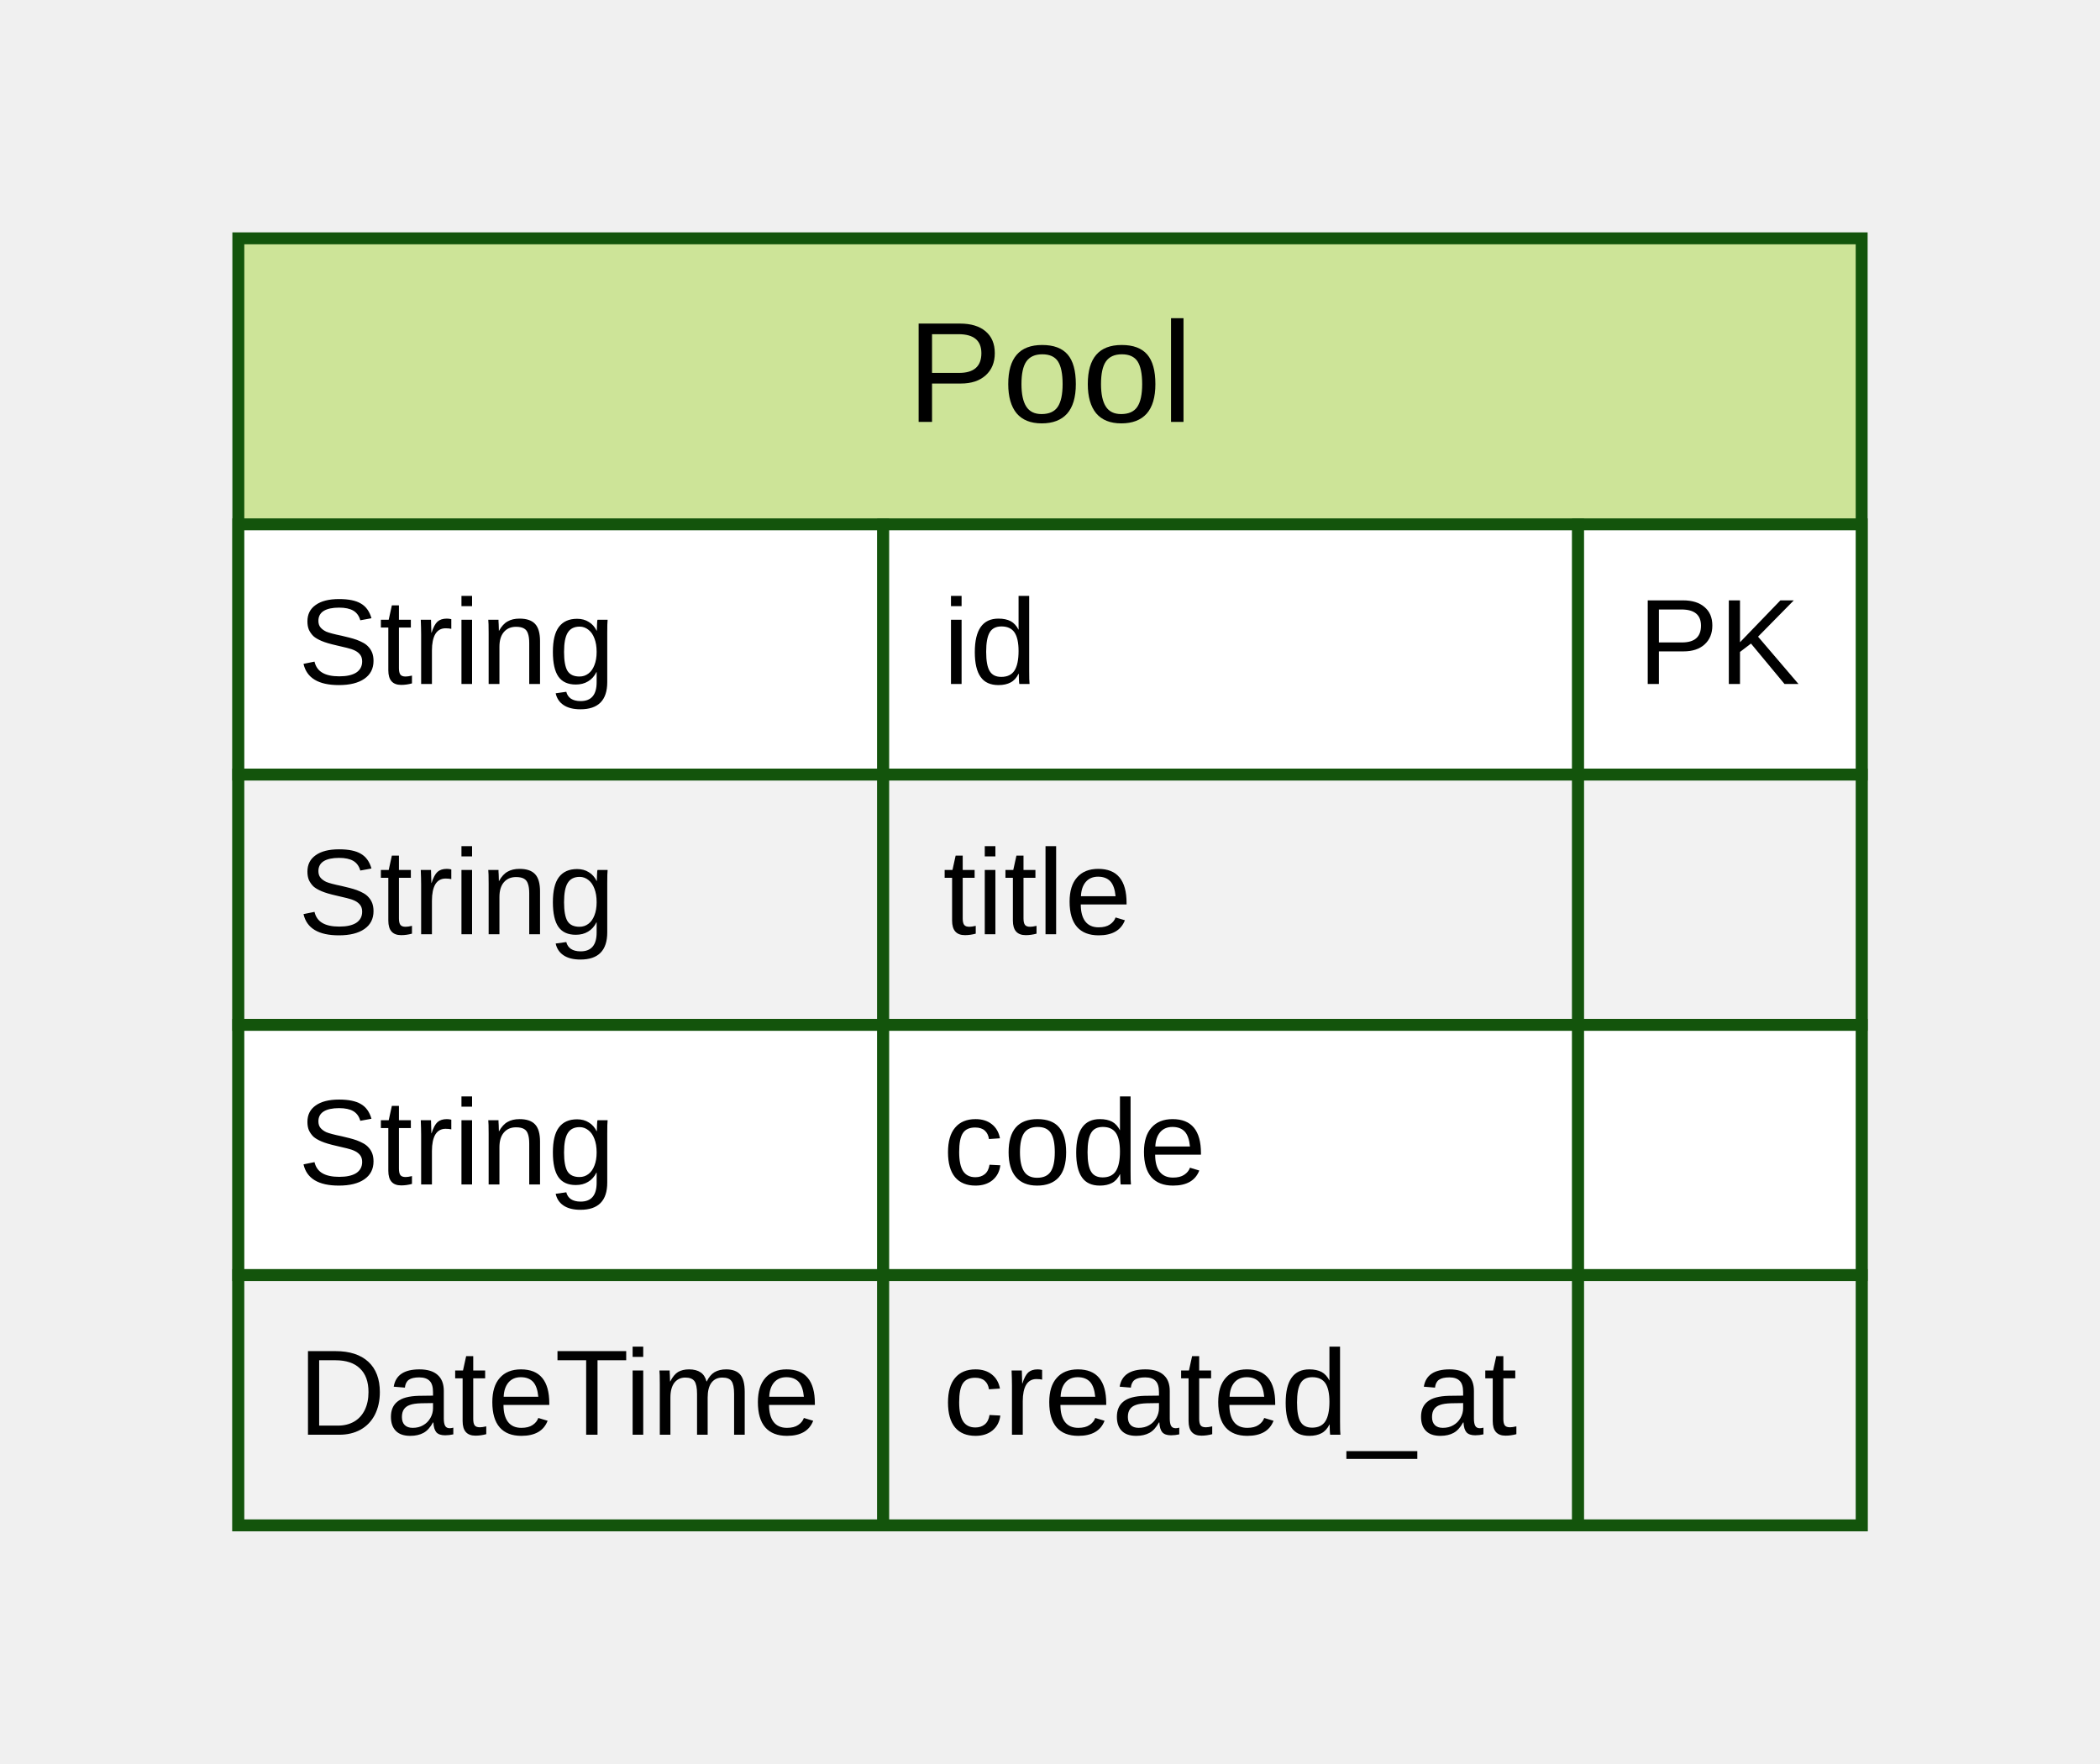
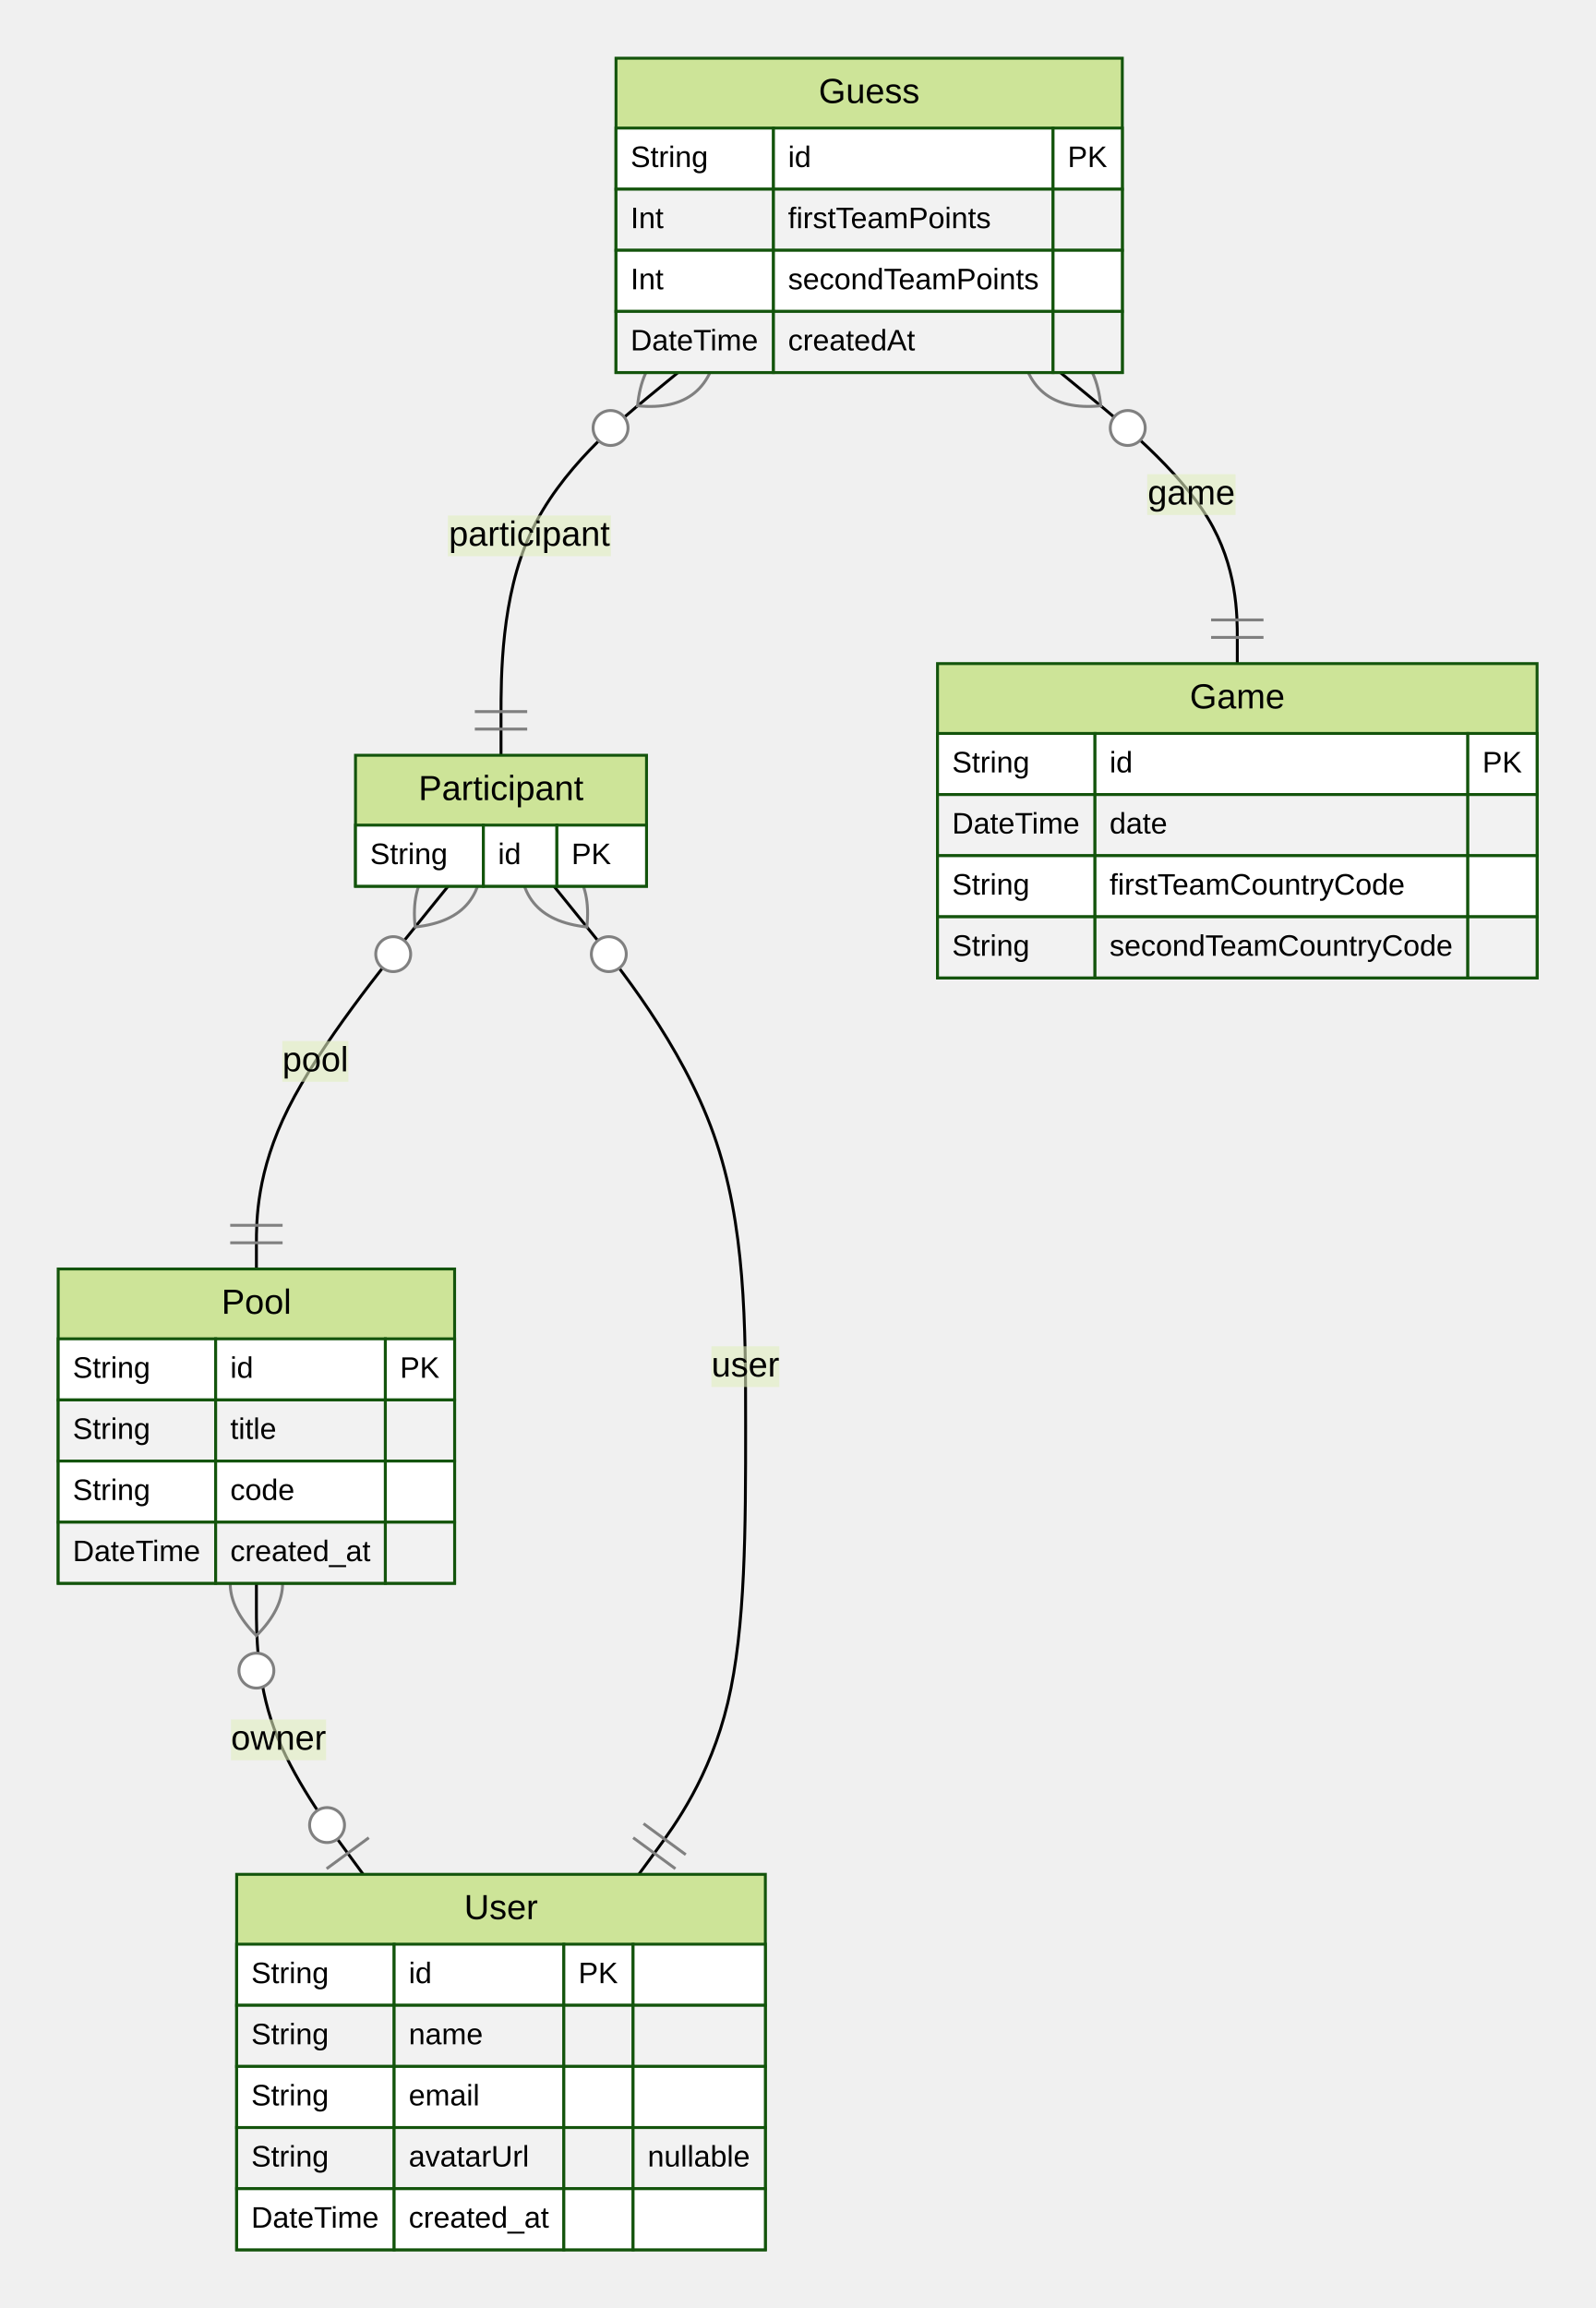
- <svg xmlns="http://www.w3.org/2000/svg" aria-labelledby="chart-title-mermaid-0 chart-desc-mermaid-0" role="img" viewBox="0 0 176.22 148" style="max-width: 176.22px; background-color: white;" width="100%" id="mermaid-0">
+ <svg xmlns="http://www.w3.org/2000/svg" aria-labelledby="chart-title-mermaid-0 chart-desc-mermaid-0" role="img" viewBox="0 0 548.194 793" style="max-width: 548.194px; background-color: white;" width="100%" id="mermaid-0">
  <style>#mermaid-0 {font-family:"trebuchet ms",verdana,arial,sans-serif;font-size:16px;fill:#000000;}#mermaid-0 .error-icon{fill:#552222;}#mermaid-0 .error-text{fill:#552222;stroke:#552222;}#mermaid-0 .edge-thickness-normal{stroke-width:2px;}#mermaid-0 .edge-thickness-thick{stroke-width:3.5px;}#mermaid-0 .edge-pattern-solid{stroke-dasharray:0;}#mermaid-0 .edge-pattern-dashed{stroke-dasharray:3;}#mermaid-0 .edge-pattern-dotted{stroke-dasharray:2;}#mermaid-0 .marker{fill:#000000;stroke:#000000;}#mermaid-0 .marker.cross{stroke:#000000;}#mermaid-0 svg{font-family:"trebuchet ms",verdana,arial,sans-serif;font-size:16px;}#mermaid-0 .entityBox{fill:#cde498;stroke:#13540c;}#mermaid-0 .attributeBoxOdd{fill:#ffffff;stroke:#13540c;}#mermaid-0 .attributeBoxEven{fill:#f2f2f2;stroke:#13540c;}#mermaid-0 .relationshipLabelBox{fill:hsl(78.158, 58.462%, 84.51%);opacity:0.7;background-color:hsl(78.158, 58.462%, 84.51%);}#mermaid-0 .relationshipLabelBox rect{opacity:0.5;}#mermaid-0 .relationshipLine{stroke:#000000;}#mermaid-0 :root{--mermaid-font-family:"trebuchet ms",verdana,arial,sans-serif;}</style>
  <g />
  <defs>
    <marker orient="auto" markerHeight="18" markerWidth="18" refY="9" refX="0" id="ONLY_ONE_START">
      <path d="M9,0 L9,18 M15,0 L15,18" fill="none" stroke="gray" />
    </marker>
  </defs>
  <defs>
    <marker orient="auto" markerHeight="18" markerWidth="18" refY="9" refX="18" id="ONLY_ONE_END">
      <path d="M3,0 L3,18 M9,0 L9,18" fill="none" stroke="gray" />
    </marker>
  </defs>
  <defs>
    <marker orient="auto" markerHeight="18" markerWidth="30" refY="9" refX="0" id="ZERO_OR_ONE_START">
      <circle r="6" cy="9" cx="21" fill="white" stroke="gray" />
      <path d="M9,0 L9,18" fill="none" stroke="gray" />
    </marker>
  </defs>
  <defs>
    <marker orient="auto" markerHeight="18" markerWidth="30" refY="9" refX="30" id="ZERO_OR_ONE_END">
      <circle r="6" cy="9" cx="9" fill="white" stroke="gray" />
      <path d="M21,0 L21,18" fill="none" stroke="gray" />
    </marker>
  </defs>
  <defs>
    <marker orient="auto" markerHeight="36" markerWidth="45" refY="18" refX="18" id="ONE_OR_MORE_START">
      <path d="M0,18 Q 18,0 36,18 Q 18,36 0,18 M42,9 L42,27" fill="none" stroke="gray" />
    </marker>
  </defs>
  <defs>
    <marker orient="auto" markerHeight="36" markerWidth="45" refY="18" refX="27" id="ONE_OR_MORE_END">
      <path d="M3,9 L3,27 M9,18 Q27,0 45,18 Q27,36 9,18" fill="none" stroke="gray" />
    </marker>
  </defs>
  <defs>
    <marker orient="auto" markerHeight="36" markerWidth="57" refY="18" refX="18" id="ZERO_OR_MORE_START">
      <circle r="6" cy="18" cx="48" fill="white" stroke="gray" />
      <path d="M0,18 Q18,0 36,18 Q18,36 0,18" fill="none" stroke="gray" />
    </marker>
  </defs>
  <defs>
    <marker orient="auto" markerHeight="36" markerWidth="57" refY="18" refX="39" id="ZERO_OR_MORE_END">
      <circle r="6" cy="18" cx="9" fill="white" stroke="gray" />
      <path d="M21,18 Q39,0 57,18 Q39,36 21,18" fill="none" stroke="gray" />
    </marker>
  </defs>
-   <g transform="translate(20,20 )" id="Pool">
+   <path marker-start="url(#ZERO_OR_MORE_START)" marker-end="url(#ZERO_OR_ONE_END)" fill="none" stroke="gray" d="M88.11,544L88.11,552.333C88.11,560.667,88.11,577.333,94.227,594C100.345,610.667,112.58,627.333,118.697,635.667L124.815,644" class="er relationshipLine" />
+   <path marker-start="url(#ZERO_OR_MORE_START)" marker-end="url(#ONLY_ONE_END)" fill="none" stroke="gray" d="M190.35,304.5L201.328,318.083C212.306,331.667,234.263,358.833,245.241,389.75C256.22,420.667,256.22,455.333,256.22,490C256.22,524.667,256.22,559.333,250.102,585C243.985,610.667,231.749,627.333,225.632,635.667L219.514,644" class="er relationshipLine" />
+   <path marker-start="url(#ZERO_OR_MORE_START)" marker-end="url(#ONLY_ONE_END)" fill="none" stroke="gray" d="M153.98,304.5L143.001,318.083C132.023,331.667,110.066,358.833,99.088,380.75C88.11,402.667,88.11,419.333,88.11,427.667L88.11,436" class="er relationshipLine" />
+   <path marker-start="url(#ZERO_OR_MORE_START)" marker-end="url(#ONLY_ONE_END)" fill="none" stroke="gray" d="M364.358,128L374.495,136.333C384.632,144.667,404.906,161.333,415.042,178C425.179,194.667,425.179,211.333,425.179,219.667L425.179,228" class="er relationshipLine" />
+   <path marker-start="url(#ZERO_OR_MORE_START)" marker-end="url(#ONLY_ONE_END)" fill="none" stroke="gray" d="M232.985,128L222.849,136.333C212.712,144.667,192.438,161.333,182.302,183.25C172.165,205.167,172.165,232.333,172.165,245.917L172.165,259.5" class="er relationshipLine" />
+   <g transform="translate(20,436 )" id="Pool">
    <rect height="108" width="136.22" y="0" x="0" stroke="gray" fill-opacity="100%" fill="honeydew" class="er entityBox" />
    <text transform="translate(68.1098,12)" style="font-family: &quot;trebuchet ms&quot;, verdana, arial, sans-serif;; font-size: 12px" text-anchor="middle" dominant-baseline="middle" y="0" x="0" id="entity-Pool" class="er entityLabel">Pool</text>
    <rect height="21" width="54.113" y="24" x="0" stroke="gray" fill-opacity="100%" fill="honeydew" class="er attributeBoxOdd" />
    <text transform="translate(5,34.5)" style="font-family: &quot;trebuchet ms&quot;, verdana, arial, sans-serif;; font-size: 10.2px" text-anchor="left" dominant-baseline="middle" y="0" x="0" id="entity-Pool-attr-1-type" class="er entityLabel">String</text>
    <rect height="21" width="58.311" y="24" x="54.113" stroke="gray" fill-opacity="100%" fill="honeydew" class="er attributeBoxOdd" />
    <text transform="translate(59.11313,34.5)" style="font-family: &quot;trebuchet ms&quot;, verdana, arial, sans-serif;; font-size: 10.2px" text-anchor="left" dominant-baseline="middle" y="0" x="0" id="entity-Pool-attr-1-name" class="er entityLabel">id</text>
    <rect height="21" width="23.795" y="24" x="112.425" stroke="gray" fill-opacity="100%" fill="honeydew" class="er attributeBoxOdd" />
    <text transform="translate(117.4246,34.5)" style="font-family: &quot;trebuchet ms&quot;, verdana, arial, sans-serif;; font-size: 10.2px" text-anchor="left" dominant-baseline="middle" y="0" x="0" id="entity-Pool-attr-1-key" class="er entityLabel">PK</text>
    <rect height="21" width="54.113" y="45" x="0" stroke="gray" fill-opacity="100%" fill="honeydew" class="er attributeBoxEven" />
    <text transform="translate(5,55.5)" style="font-family: &quot;trebuchet ms&quot;, verdana, arial, sans-serif;; font-size: 10.2px" text-anchor="left" dominant-baseline="middle" y="0" x="0" id="entity-Pool-attr-2-type" class="er entityLabel">String</text>
    <rect height="21" width="58.311" y="45" x="54.113" stroke="gray" fill-opacity="100%" fill="honeydew" class="er attributeBoxEven" />
    <text transform="translate(59.11313,55.5)" style="font-family: &quot;trebuchet ms&quot;, verdana, arial, sans-serif;; font-size: 10.2px" text-anchor="left" dominant-baseline="middle" y="0" x="0" id="entity-Pool-attr-2-name" class="er entityLabel">title</text>
    <rect height="21" width="23.795" y="45" x="112.425" stroke="gray" fill-opacity="100%" fill="honeydew" class="er attributeBoxEven" />
    <text transform="translate(117.4246,55.5)" style="font-family: &quot;trebuchet ms&quot;, verdana, arial, sans-serif;; font-size: 10.2px" text-anchor="left" dominant-baseline="middle" y="0" x="0" id="entity-Pool-attr-2-key" class="er entityLabel" />
    <rect height="21" width="54.113" y="66" x="0" stroke="gray" fill-opacity="100%" fill="honeydew" class="er attributeBoxOdd" />
    <text transform="translate(5,76.5)" style="font-family: &quot;trebuchet ms&quot;, verdana, arial, sans-serif;; font-size: 10.2px" text-anchor="left" dominant-baseline="middle" y="0" x="0" id="entity-Pool-attr-3-type" class="er entityLabel">String</text>
    <rect height="21" width="58.311" y="66" x="54.113" stroke="gray" fill-opacity="100%" fill="honeydew" class="er attributeBoxOdd" />
    <text transform="translate(59.11313,76.5)" style="font-family: &quot;trebuchet ms&quot;, verdana, arial, sans-serif;; font-size: 10.2px" text-anchor="left" dominant-baseline="middle" y="0" x="0" id="entity-Pool-attr-3-name" class="er entityLabel">code</text>
    <rect height="21" width="23.795" y="66" x="112.425" stroke="gray" fill-opacity="100%" fill="honeydew" class="er attributeBoxOdd" />
    <text transform="translate(117.4246,76.5)" style="font-family: &quot;trebuchet ms&quot;, verdana, arial, sans-serif;; font-size: 10.2px" text-anchor="left" dominant-baseline="middle" y="0" x="0" id="entity-Pool-attr-3-key" class="er entityLabel" />
    <rect height="21" width="54.113" y="87" x="0" stroke="gray" fill-opacity="100%" fill="honeydew" class="er attributeBoxEven" />
    <text transform="translate(5,97.5)" style="font-family: &quot;trebuchet ms&quot;, verdana, arial, sans-serif;; font-size: 10.2px" text-anchor="left" dominant-baseline="middle" y="0" x="0" id="entity-Pool-attr-4-type" class="er entityLabel">DateTime</text>
    <rect height="21" width="58.311" y="87" x="54.113" stroke="gray" fill-opacity="100%" fill="honeydew" class="er attributeBoxEven" />
    <text transform="translate(59.11313,97.5)" style="font-family: &quot;trebuchet ms&quot;, verdana, arial, sans-serif;; font-size: 10.2px" text-anchor="left" dominant-baseline="middle" y="0" x="0" id="entity-Pool-attr-4-name" class="er entityLabel">created_at</text>
    <rect height="21" width="23.795" y="87" x="112.425" stroke="gray" fill-opacity="100%" fill="honeydew" class="er attributeBoxEven" />
    <text transform="translate(117.4246,97.5)" style="font-family: &quot;trebuchet ms&quot;, verdana, arial, sans-serif;; font-size: 10.2px" text-anchor="left" dominant-baseline="middle" y="0" x="0" id="entity-Pool-attr-4-key" class="er entityLabel" />
  </g>
+   <g transform="translate(122.1647,259.5 )" id="Participant">
+     <rect height="45" width="100" y="0" x="0" stroke="gray" fill-opacity="100%" fill="honeydew" class="er entityBox" />
+     <text transform="translate(50,12)" style="font-family: &quot;trebuchet ms&quot;, verdana, arial, sans-serif;; font-size: 12px" text-anchor="middle" dominant-baseline="middle" y="0" x="0" id="entity-Participant" class="er entityLabel">Participant</text>
+     <rect height="21" width="43.945" y="24" x="0" stroke="gray" fill-opacity="100%" fill="honeydew" class="er attributeBoxOdd" />
+     <text transform="translate(5,34.5)" style="font-family: &quot;trebuchet ms&quot;, verdana, arial, sans-serif;; font-size: 10.2px" text-anchor="left" dominant-baseline="middle" y="0" x="0" id="entity-Participant-attr-1-type" class="er entityLabel">String</text>
+     <rect height="21" width="25.262" y="24" x="43.945" stroke="gray" fill-opacity="100%" fill="honeydew" class="er attributeBoxOdd" />
+     <text transform="translate(48.94526,34.5)" style="font-family: &quot;trebuchet ms&quot;, verdana, arial, sans-serif;; font-size: 10.2px" text-anchor="left" dominant-baseline="middle" y="0" x="0" id="entity-Participant-attr-1-name" class="er entityLabel">id</text>
+     <rect height="21" width="30.793" y="24" x="69.207" stroke="gray" fill-opacity="100%" fill="honeydew" class="er attributeBoxOdd" />
+     <text transform="translate(74.20681,34.5)" style="font-family: &quot;trebuchet ms&quot;, verdana, arial, sans-serif;; font-size: 10.2px" text-anchor="left" dominant-baseline="middle" y="0" x="0" id="entity-Participant-attr-1-key" class="er entityLabel">PK</text>
+   </g>
+   <g transform="translate(81.32829,644 )" id="User">
+     <rect height="129" width="181.673" y="0" x="0" stroke="gray" fill-opacity="100%" fill="honeydew" class="er entityBox" />
+     <text transform="translate(90.83641,12)" style="font-family: &quot;trebuchet ms&quot;, verdana, arial, sans-serif;; font-size: 12px" text-anchor="middle" dominant-baseline="middle" y="0" x="0" id="entity-User" class="er entityLabel">User</text>
+     <rect height="21" width="54.113" y="24" x="0" stroke="gray" fill-opacity="100%" fill="honeydew" class="er attributeBoxOdd" />
+     <text transform="translate(5,34.5)" style="font-family: &quot;trebuchet ms&quot;, verdana, arial, sans-serif;; font-size: 10.2px" text-anchor="left" dominant-baseline="middle" y="0" x="0" id="entity-User-attr-1-type" class="er entityLabel">String</text>
+     <rect height="21" width="58.311" y="24" x="54.113" stroke="gray" fill-opacity="100%" fill="honeydew" class="er attributeBoxOdd" />
+     <text transform="translate(59.11313,34.5)" style="font-family: &quot;trebuchet ms&quot;, verdana, arial, sans-serif;; font-size: 10.2px" text-anchor="left" dominant-baseline="middle" y="0" x="0" id="entity-User-attr-1-name" class="er entityLabel">id</text>
+     <rect height="21" width="23.795" y="24" x="112.425" stroke="gray" fill-opacity="100%" fill="honeydew" class="er attributeBoxOdd" />
+     <text transform="translate(117.4246,34.5)" style="font-family: &quot;trebuchet ms&quot;, verdana, arial, sans-serif;; font-size: 10.2px" text-anchor="left" dominant-baseline="middle" y="0" x="0" id="entity-User-attr-1-key" class="er entityLabel">PK</text>
+     <rect height="21" width="45.453" y="24" x="136.22" stroke="gray" fill-opacity="100%" fill="honeydew" class="er attributeBoxOdd" />
+     <text transform="translate(141.2196,34.5)" style="font-family: &quot;trebuchet ms&quot;, verdana, arial, sans-serif;; font-size: 10.2px" text-anchor="left" dominant-baseline="middle" y="0" x="0" id="entity-User-attr-1-comment" class="er entityLabel" />
+     <rect height="21" width="54.113" y="45" x="0" stroke="gray" fill-opacity="100%" fill="honeydew" class="er attributeBoxEven" />
+     <text transform="translate(5,55.5)" style="font-family: &quot;trebuchet ms&quot;, verdana, arial, sans-serif;; font-size: 10.2px" text-anchor="left" dominant-baseline="middle" y="0" x="0" id="entity-User-attr-2-type" class="er entityLabel">String</text>
+     <rect height="21" width="58.311" y="45" x="54.113" stroke="gray" fill-opacity="100%" fill="honeydew" class="er attributeBoxEven" />
+     <text transform="translate(59.11313,55.5)" style="font-family: &quot;trebuchet ms&quot;, verdana, arial, sans-serif;; font-size: 10.2px" text-anchor="left" dominant-baseline="middle" y="0" x="0" id="entity-User-attr-2-name" class="er entityLabel">name</text>
+     <rect height="21" width="23.795" y="45" x="112.425" stroke="gray" fill-opacity="100%" fill="honeydew" class="er attributeBoxEven" />
+     <text transform="translate(117.4246,55.5)" style="font-family: &quot;trebuchet ms&quot;, verdana, arial, sans-serif;; font-size: 10.2px" text-anchor="left" dominant-baseline="middle" y="0" x="0" id="entity-User-attr-2-key" class="er entityLabel" />
+     <rect height="21" width="45.453" y="45" x="136.22" stroke="gray" fill-opacity="100%" fill="honeydew" class="er attributeBoxEven" />
+     <text transform="translate(141.2196,55.5)" style="font-family: &quot;trebuchet ms&quot;, verdana, arial, sans-serif;; font-size: 10.2px" text-anchor="left" dominant-baseline="middle" y="0" x="0" id="entity-User-attr-2-comment" class="er entityLabel" />
+     <rect height="21" width="54.113" y="66" x="0" stroke="gray" fill-opacity="100%" fill="honeydew" class="er attributeBoxOdd" />
+     <text transform="translate(5,76.5)" style="font-family: &quot;trebuchet ms&quot;, verdana, arial, sans-serif;; font-size: 10.2px" text-anchor="left" dominant-baseline="middle" y="0" x="0" id="entity-User-attr-3-type" class="er entityLabel">String</text>
+     <rect height="21" width="58.311" y="66" x="54.113" stroke="gray" fill-opacity="100%" fill="honeydew" class="er attributeBoxOdd" />
+     <text transform="translate(59.11313,76.5)" style="font-family: &quot;trebuchet ms&quot;, verdana, arial, sans-serif;; font-size: 10.2px" text-anchor="left" dominant-baseline="middle" y="0" x="0" id="entity-User-attr-3-name" class="er entityLabel">email</text>
+     <rect height="21" width="23.795" y="66" x="112.425" stroke="gray" fill-opacity="100%" fill="honeydew" class="er attributeBoxOdd" />
+     <text transform="translate(117.4246,76.5)" style="font-family: &quot;trebuchet ms&quot;, verdana, arial, sans-serif;; font-size: 10.2px" text-anchor="left" dominant-baseline="middle" y="0" x="0" id="entity-User-attr-3-key" class="er entityLabel" />
+     <rect height="21" width="45.453" y="66" x="136.22" stroke="gray" fill-opacity="100%" fill="honeydew" class="er attributeBoxOdd" />
+     <text transform="translate(141.2196,76.5)" style="font-family: &quot;trebuchet ms&quot;, verdana, arial, sans-serif;; font-size: 10.2px" text-anchor="left" dominant-baseline="middle" y="0" x="0" id="entity-User-attr-3-comment" class="er entityLabel" />
+     <rect height="21" width="54.113" y="87" x="0" stroke="gray" fill-opacity="100%" fill="honeydew" class="er attributeBoxEven" />
+     <text transform="translate(5,97.5)" style="font-family: &quot;trebuchet ms&quot;, verdana, arial, sans-serif;; font-size: 10.2px" text-anchor="left" dominant-baseline="middle" y="0" x="0" id="entity-User-attr-4-type" class="er entityLabel">String</text>
+     <rect height="21" width="58.311" y="87" x="54.113" stroke="gray" fill-opacity="100%" fill="honeydew" class="er attributeBoxEven" />
+     <text transform="translate(59.11313,97.5)" style="font-family: &quot;trebuchet ms&quot;, verdana, arial, sans-serif;; font-size: 10.2px" text-anchor="left" dominant-baseline="middle" y="0" x="0" id="entity-User-attr-4-name" class="er entityLabel">avatarUrl</text>
+     <rect height="21" width="23.795" y="87" x="112.425" stroke="gray" fill-opacity="100%" fill="honeydew" class="er attributeBoxEven" />
+     <text transform="translate(117.4246,97.5)" style="font-family: &quot;trebuchet ms&quot;, verdana, arial, sans-serif;; font-size: 10.2px" text-anchor="left" dominant-baseline="middle" y="0" x="0" id="entity-User-attr-4-key" class="er entityLabel" />
+     <rect height="21" width="45.453" y="87" x="136.22" stroke="gray" fill-opacity="100%" fill="honeydew" class="er attributeBoxEven" />
+     <text transform="translate(141.2196,97.5)" style="font-family: &quot;trebuchet ms&quot;, verdana, arial, sans-serif;; font-size: 10.2px" text-anchor="left" dominant-baseline="middle" y="0" x="0" id="entity-User-attr-4-comment" class="er entityLabel">nullable</text>
+     <rect height="21" width="54.113" y="108" x="0" stroke="gray" fill-opacity="100%" fill="honeydew" class="er attributeBoxOdd" />
+     <text transform="translate(5,118.5)" style="font-family: &quot;trebuchet ms&quot;, verdana, arial, sans-serif;; font-size: 10.2px" text-anchor="left" dominant-baseline="middle" y="0" x="0" id="entity-User-attr-5-type" class="er entityLabel">DateTime</text>
+     <rect height="21" width="58.311" y="108" x="54.113" stroke="gray" fill-opacity="100%" fill="honeydew" class="er attributeBoxOdd" />
+     <text transform="translate(59.11313,118.5)" style="font-family: &quot;trebuchet ms&quot;, verdana, arial, sans-serif;; font-size: 10.2px" text-anchor="left" dominant-baseline="middle" y="0" x="0" id="entity-User-attr-5-name" class="er entityLabel">created_at</text>
+     <rect height="21" width="23.795" y="108" x="112.425" stroke="gray" fill-opacity="100%" fill="honeydew" class="er attributeBoxOdd" />
+     <text transform="translate(117.4246,118.5)" style="font-family: &quot;trebuchet ms&quot;, verdana, arial, sans-serif;; font-size: 10.2px" text-anchor="left" dominant-baseline="middle" y="0" x="0" id="entity-User-attr-5-key" class="er entityLabel" />
+     <rect height="21" width="45.453" y="108" x="136.22" stroke="gray" fill-opacity="100%" fill="honeydew" class="er attributeBoxOdd" />
+     <text transform="translate(141.2196,118.5)" style="font-family: &quot;trebuchet ms&quot;, verdana, arial, sans-serif;; font-size: 10.2px" text-anchor="left" dominant-baseline="middle" y="0" x="0" id="entity-User-attr-5-comment" class="er entityLabel" />
+   </g>
+   <g transform="translate(322.1647,228 )" id="Game">
+     <rect height="108" width="206.029" y="0" x="0" stroke="gray" fill-opacity="100%" fill="honeydew" class="er entityBox" />
+     <text transform="translate(103.0145,12)" style="font-family: &quot;trebuchet ms&quot;, verdana, arial, sans-serif;; font-size: 12px" text-anchor="middle" dominant-baseline="middle" y="0" x="0" id="entity-Game" class="er entityLabel">Game</text>
+     <rect height="21" width="54.113" y="24" x="0" stroke="gray" fill-opacity="100%" fill="honeydew" class="er attributeBoxOdd" />
+     <text transform="translate(5,34.5)" style="font-family: &quot;trebuchet ms&quot;, verdana, arial, sans-serif;; font-size: 10.2px" text-anchor="left" dominant-baseline="middle" y="0" x="0" id="entity-Game-attr-1-type" class="er entityLabel">String</text>
+     <rect height="21" width="128.121" y="24" x="54.113" stroke="gray" fill-opacity="100%" fill="honeydew" class="er attributeBoxOdd" />
+     <text transform="translate(59.11313,34.5)" style="font-family: &quot;trebuchet ms&quot;, verdana, arial, sans-serif;; font-size: 10.2px" text-anchor="left" dominant-baseline="middle" y="0" x="0" id="entity-Game-attr-1-name" class="er entityLabel">id</text>
+     <rect height="21" width="23.795" y="24" x="182.234" stroke="gray" fill-opacity="100%" fill="honeydew" class="er attributeBoxOdd" />
+     <text transform="translate(187.2339,34.5)" style="font-family: &quot;trebuchet ms&quot;, verdana, arial, sans-serif;; font-size: 10.2px" text-anchor="left" dominant-baseline="middle" y="0" x="0" id="entity-Game-attr-1-key" class="er entityLabel">PK</text>
+     <rect height="21" width="54.113" y="45" x="0" stroke="gray" fill-opacity="100%" fill="honeydew" class="er attributeBoxEven" />
+     <text transform="translate(5,55.5)" style="font-family: &quot;trebuchet ms&quot;, verdana, arial, sans-serif;; font-size: 10.2px" text-anchor="left" dominant-baseline="middle" y="0" x="0" id="entity-Game-attr-2-type" class="er entityLabel">DateTime</text>
+     <rect height="21" width="128.121" y="45" x="54.113" stroke="gray" fill-opacity="100%" fill="honeydew" class="er attributeBoxEven" />
+     <text transform="translate(59.11313,55.5)" style="font-family: &quot;trebuchet ms&quot;, verdana, arial, sans-serif;; font-size: 10.2px" text-anchor="left" dominant-baseline="middle" y="0" x="0" id="entity-Game-attr-2-name" class="er entityLabel">date</text>
+     <rect height="21" width="23.795" y="45" x="182.234" stroke="gray" fill-opacity="100%" fill="honeydew" class="er attributeBoxEven" />
+     <text transform="translate(187.2339,55.5)" style="font-family: &quot;trebuchet ms&quot;, verdana, arial, sans-serif;; font-size: 10.2px" text-anchor="left" dominant-baseline="middle" y="0" x="0" id="entity-Game-attr-2-key" class="er entityLabel" />
+     <rect height="21" width="54.113" y="66" x="0" stroke="gray" fill-opacity="100%" fill="honeydew" class="er attributeBoxOdd" />
+     <text transform="translate(5,76.5)" style="font-family: &quot;trebuchet ms&quot;, verdana, arial, sans-serif;; font-size: 10.2px" text-anchor="left" dominant-baseline="middle" y="0" x="0" id="entity-Game-attr-3-type" class="er entityLabel">String</text>
+     <rect height="21" width="128.121" y="66" x="54.113" stroke="gray" fill-opacity="100%" fill="honeydew" class="er attributeBoxOdd" />
+     <text transform="translate(59.11313,76.5)" style="font-family: &quot;trebuchet ms&quot;, verdana, arial, sans-serif;; font-size: 10.2px" text-anchor="left" dominant-baseline="middle" y="0" x="0" id="entity-Game-attr-3-name" class="er entityLabel">firstTeamCountryCode</text>
+     <rect height="21" width="23.795" y="66" x="182.234" stroke="gray" fill-opacity="100%" fill="honeydew" class="er attributeBoxOdd" />
+     <text transform="translate(187.2339,76.5)" style="font-family: &quot;trebuchet ms&quot;, verdana, arial, sans-serif;; font-size: 10.2px" text-anchor="left" dominant-baseline="middle" y="0" x="0" id="entity-Game-attr-3-key" class="er entityLabel" />
+     <rect height="21" width="54.113" y="87" x="0" stroke="gray" fill-opacity="100%" fill="honeydew" class="er attributeBoxEven" />
+     <text transform="translate(5,97.5)" style="font-family: &quot;trebuchet ms&quot;, verdana, arial, sans-serif;; font-size: 10.2px" text-anchor="left" dominant-baseline="middle" y="0" x="0" id="entity-Game-attr-4-type" class="er entityLabel">String</text>
+     <rect height="21" width="128.121" y="87" x="54.113" stroke="gray" fill-opacity="100%" fill="honeydew" class="er attributeBoxEven" />
+     <text transform="translate(59.11313,97.5)" style="font-family: &quot;trebuchet ms&quot;, verdana, arial, sans-serif;; font-size: 10.2px" text-anchor="left" dominant-baseline="middle" y="0" x="0" id="entity-Game-attr-4-name" class="er entityLabel">secondTeamCountryCode</text>
+     <rect height="21" width="23.795" y="87" x="182.234" stroke="gray" fill-opacity="100%" fill="honeydew" class="er attributeBoxEven" />
+     <text transform="translate(187.2339,97.5)" style="font-family: &quot;trebuchet ms&quot;, verdana, arial, sans-serif;; font-size: 10.2px" text-anchor="left" dominant-baseline="middle" y="0" x="0" id="entity-Game-attr-4-key" class="er entityLabel" />
+   </g>
+   <g transform="translate(211.6788,20 )" id="Guess">
+     <rect height="108" width="173.986" y="0" x="0" stroke="gray" fill-opacity="100%" fill="honeydew" class="er entityBox" />
+     <text transform="translate(86.99312,12)" style="font-family: &quot;trebuchet ms&quot;, verdana, arial, sans-serif;; font-size: 12px" text-anchor="middle" dominant-baseline="middle" y="0" x="0" id="entity-Guess" class="er entityLabel">Guess</text>
+     <rect height="21" width="54.113" y="24" x="0" stroke="gray" fill-opacity="100%" fill="honeydew" class="er attributeBoxOdd" />
+     <text transform="translate(5,34.5)" style="font-family: &quot;trebuchet ms&quot;, verdana, arial, sans-serif;; font-size: 10.2px" text-anchor="left" dominant-baseline="middle" y="0" x="0" id="entity-Guess-attr-1-type" class="er entityLabel">String</text>
+     <rect height="21" width="96.078" y="24" x="54.113" stroke="gray" fill-opacity="100%" fill="honeydew" class="er attributeBoxOdd" />
+     <text transform="translate(59.11313,34.5)" style="font-family: &quot;trebuchet ms&quot;, verdana, arial, sans-serif;; font-size: 10.2px" text-anchor="left" dominant-baseline="middle" y="0" x="0" id="entity-Guess-attr-1-name" class="er entityLabel">id</text>
+     <rect height="21" width="23.795" y="24" x="150.191" stroke="gray" fill-opacity="100%" fill="honeydew" class="er attributeBoxOdd" />
+     <text transform="translate(155.1913,34.5)" style="font-family: &quot;trebuchet ms&quot;, verdana, arial, sans-serif;; font-size: 10.2px" text-anchor="left" dominant-baseline="middle" y="0" x="0" id="entity-Guess-attr-1-key" class="er entityLabel">PK</text>
+     <rect height="21" width="54.113" y="45" x="0" stroke="gray" fill-opacity="100%" fill="honeydew" class="er attributeBoxEven" />
+     <text transform="translate(5,55.5)" style="font-family: &quot;trebuchet ms&quot;, verdana, arial, sans-serif;; font-size: 10.2px" text-anchor="left" dominant-baseline="middle" y="0" x="0" id="entity-Guess-attr-2-type" class="er entityLabel">Int</text>
+     <rect height="21" width="96.078" y="45" x="54.113" stroke="gray" fill-opacity="100%" fill="honeydew" class="er attributeBoxEven" />
+     <text transform="translate(59.11313,55.5)" style="font-family: &quot;trebuchet ms&quot;, verdana, arial, sans-serif;; font-size: 10.2px" text-anchor="left" dominant-baseline="middle" y="0" x="0" id="entity-Guess-attr-2-name" class="er entityLabel">firstTeamPoints</text>
+     <rect height="21" width="23.795" y="45" x="150.191" stroke="gray" fill-opacity="100%" fill="honeydew" class="er attributeBoxEven" />
+     <text transform="translate(155.1913,55.5)" style="font-family: &quot;trebuchet ms&quot;, verdana, arial, sans-serif;; font-size: 10.2px" text-anchor="left" dominant-baseline="middle" y="0" x="0" id="entity-Guess-attr-2-key" class="er entityLabel" />
+     <rect height="21" width="54.113" y="66" x="0" stroke="gray" fill-opacity="100%" fill="honeydew" class="er attributeBoxOdd" />
+     <text transform="translate(5,76.5)" style="font-family: &quot;trebuchet ms&quot;, verdana, arial, sans-serif;; font-size: 10.2px" text-anchor="left" dominant-baseline="middle" y="0" x="0" id="entity-Guess-attr-3-type" class="er entityLabel">Int</text>
+     <rect height="21" width="96.078" y="66" x="54.113" stroke="gray" fill-opacity="100%" fill="honeydew" class="er attributeBoxOdd" />
+     <text transform="translate(59.11313,76.5)" style="font-family: &quot;trebuchet ms&quot;, verdana, arial, sans-serif;; font-size: 10.2px" text-anchor="left" dominant-baseline="middle" y="0" x="0" id="entity-Guess-attr-3-name" class="er entityLabel">secondTeamPoints</text>
+     <rect height="21" width="23.795" y="66" x="150.191" stroke="gray" fill-opacity="100%" fill="honeydew" class="er attributeBoxOdd" />
+     <text transform="translate(155.1913,76.5)" style="font-family: &quot;trebuchet ms&quot;, verdana, arial, sans-serif;; font-size: 10.2px" text-anchor="left" dominant-baseline="middle" y="0" x="0" id="entity-Guess-attr-3-key" class="er entityLabel" />
+     <rect height="21" width="54.113" y="87" x="0" stroke="gray" fill-opacity="100%" fill="honeydew" class="er attributeBoxEven" />
+     <text transform="translate(5,97.5)" style="font-family: &quot;trebuchet ms&quot;, verdana, arial, sans-serif;; font-size: 10.2px" text-anchor="left" dominant-baseline="middle" y="0" x="0" id="entity-Guess-attr-4-type" class="er entityLabel">DateTime</text>
+     <rect height="21" width="96.078" y="87" x="54.113" stroke="gray" fill-opacity="100%" fill="honeydew" class="er attributeBoxEven" />
+     <text transform="translate(59.11313,97.5)" style="font-family: &quot;trebuchet ms&quot;, verdana, arial, sans-serif;; font-size: 10.2px" text-anchor="left" dominant-baseline="middle" y="0" x="0" id="entity-Guess-attr-4-name" class="er entityLabel">createdAt</text>
+     <rect height="21" width="23.795" y="87" x="150.191" stroke="gray" fill-opacity="100%" fill="honeydew" class="er attributeBoxEven" />
+     <text transform="translate(155.1913,97.5)" style="font-family: &quot;trebuchet ms&quot;, verdana, arial, sans-serif;; font-size: 10.2px" text-anchor="left" dominant-baseline="middle" y="0" x="0" id="entity-Guess-attr-4-key" class="er entityLabel" />
+   </g>
+   <rect fill-opacity="85%" fill="white" height="14" width="32.688" y="590.785" x="79.375" class="er relationshipLabelBox" />
+   <text style="font-family: &quot;trebuchet ms&quot;, verdana, arial, sans-serif;; font-size: 12px" dominant-baseline="middle" text-anchor="middle" y="597.785" x="95.718" id="rel1" class="er relationshipLabel">owner</text>
+   <rect fill-opacity="85%" fill="white" height="14" width="23.348" y="462.563" x="244.462" class="er relationshipLabelBox" />
+   <text style="font-family: &quot;trebuchet ms&quot;, verdana, arial, sans-serif;; font-size: 12px" dominant-baseline="middle" text-anchor="middle" y="469.563" x="256.136" id="rel2" class="er relationshipLabel">user</text>
+   <rect fill-opacity="85%" fill="white" height="14" width="22.688" y="357.684" x="97.011" class="er relationshipLabelBox" />
+   <text style="font-family: &quot;trebuchet ms&quot;, verdana, arial, sans-serif;; font-size: 12px" dominant-baseline="middle" text-anchor="middle" y="364.684" x="108.355" id="rel3" class="er relationshipLabel">pool</text>
+   <rect fill-opacity="85%" fill="white" height="14" width="30.344" y="162.93" x="394.227" class="er relationshipLabelBox" />
+   <text style="font-family: &quot;trebuchet ms&quot;, verdana, arial, sans-serif;; font-size: 12px" dominant-baseline="middle" text-anchor="middle" y="169.93" x="409.399" id="rel4" class="er relationshipLabel">game</text>
+   <rect fill-opacity="85%" fill="white" height="14" width="56.031" y="177.114" x="153.893" class="er relationshipLabelBox" />
+   <text style="font-family: &quot;trebuchet ms&quot;, verdana, arial, sans-serif;; font-size: 12px" dominant-baseline="middle" text-anchor="middle" y="184.114" x="181.908" id="rel5" class="er relationshipLabel">participant</text>
</svg>
